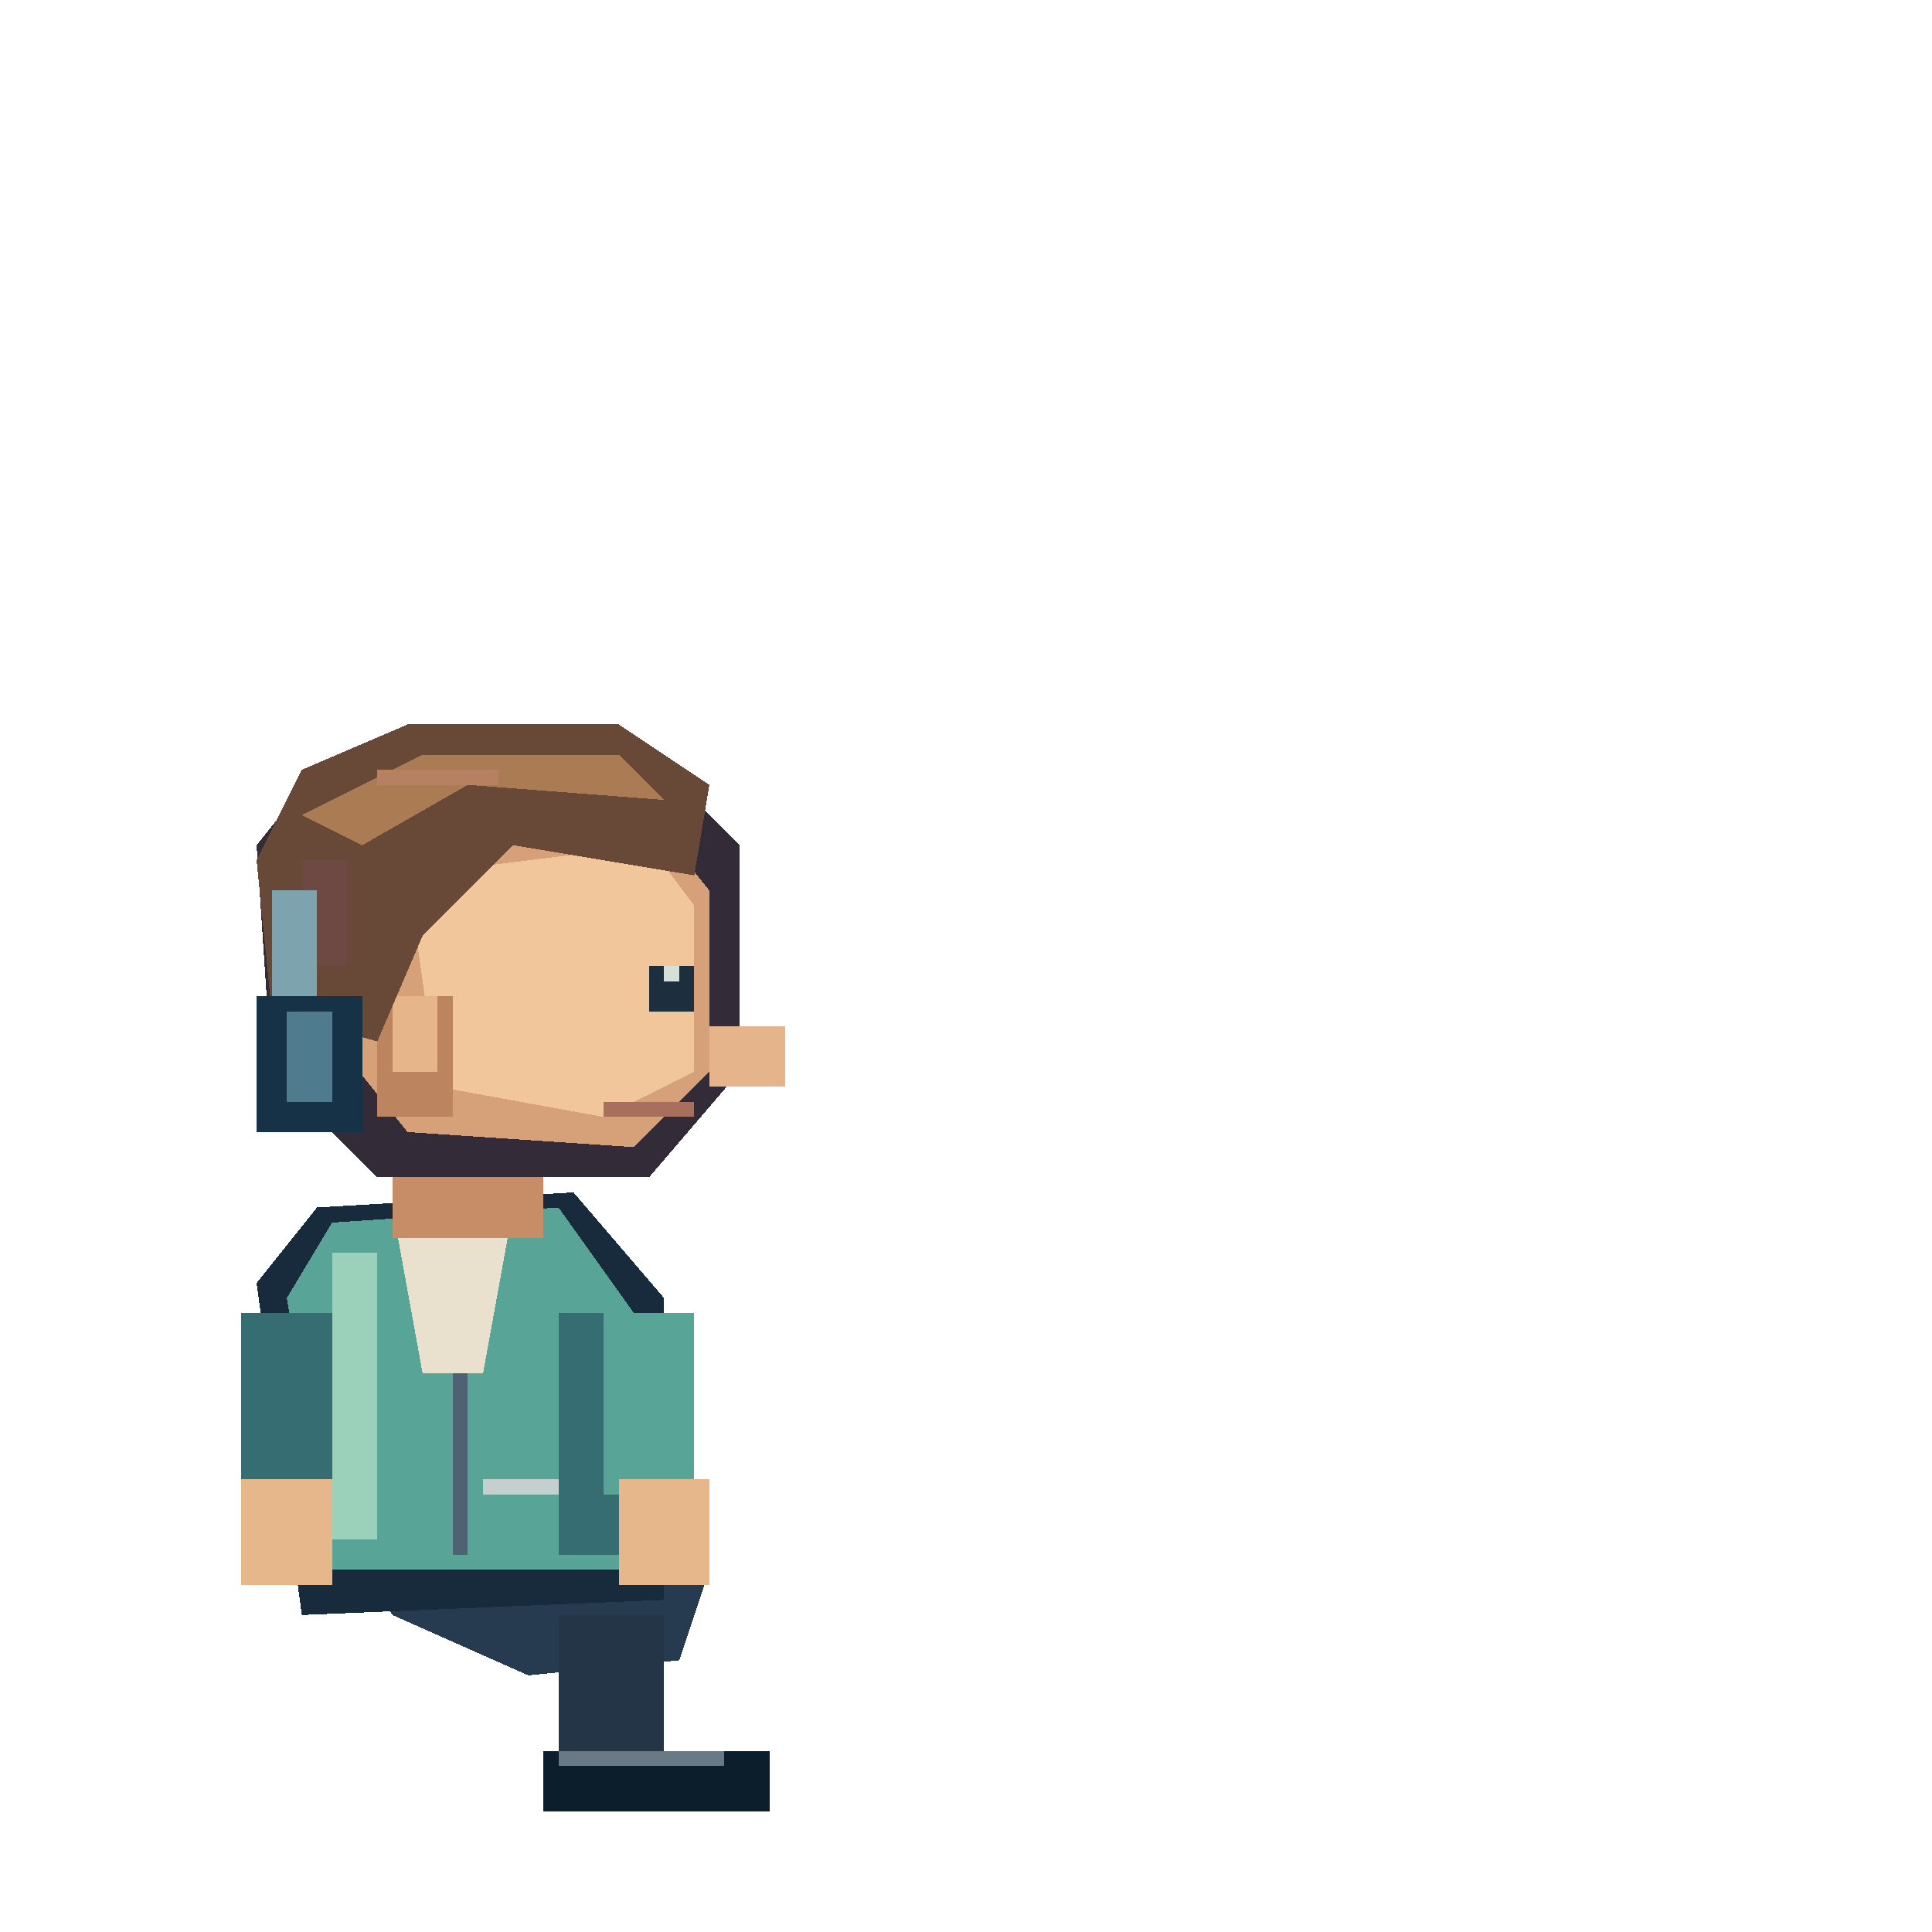
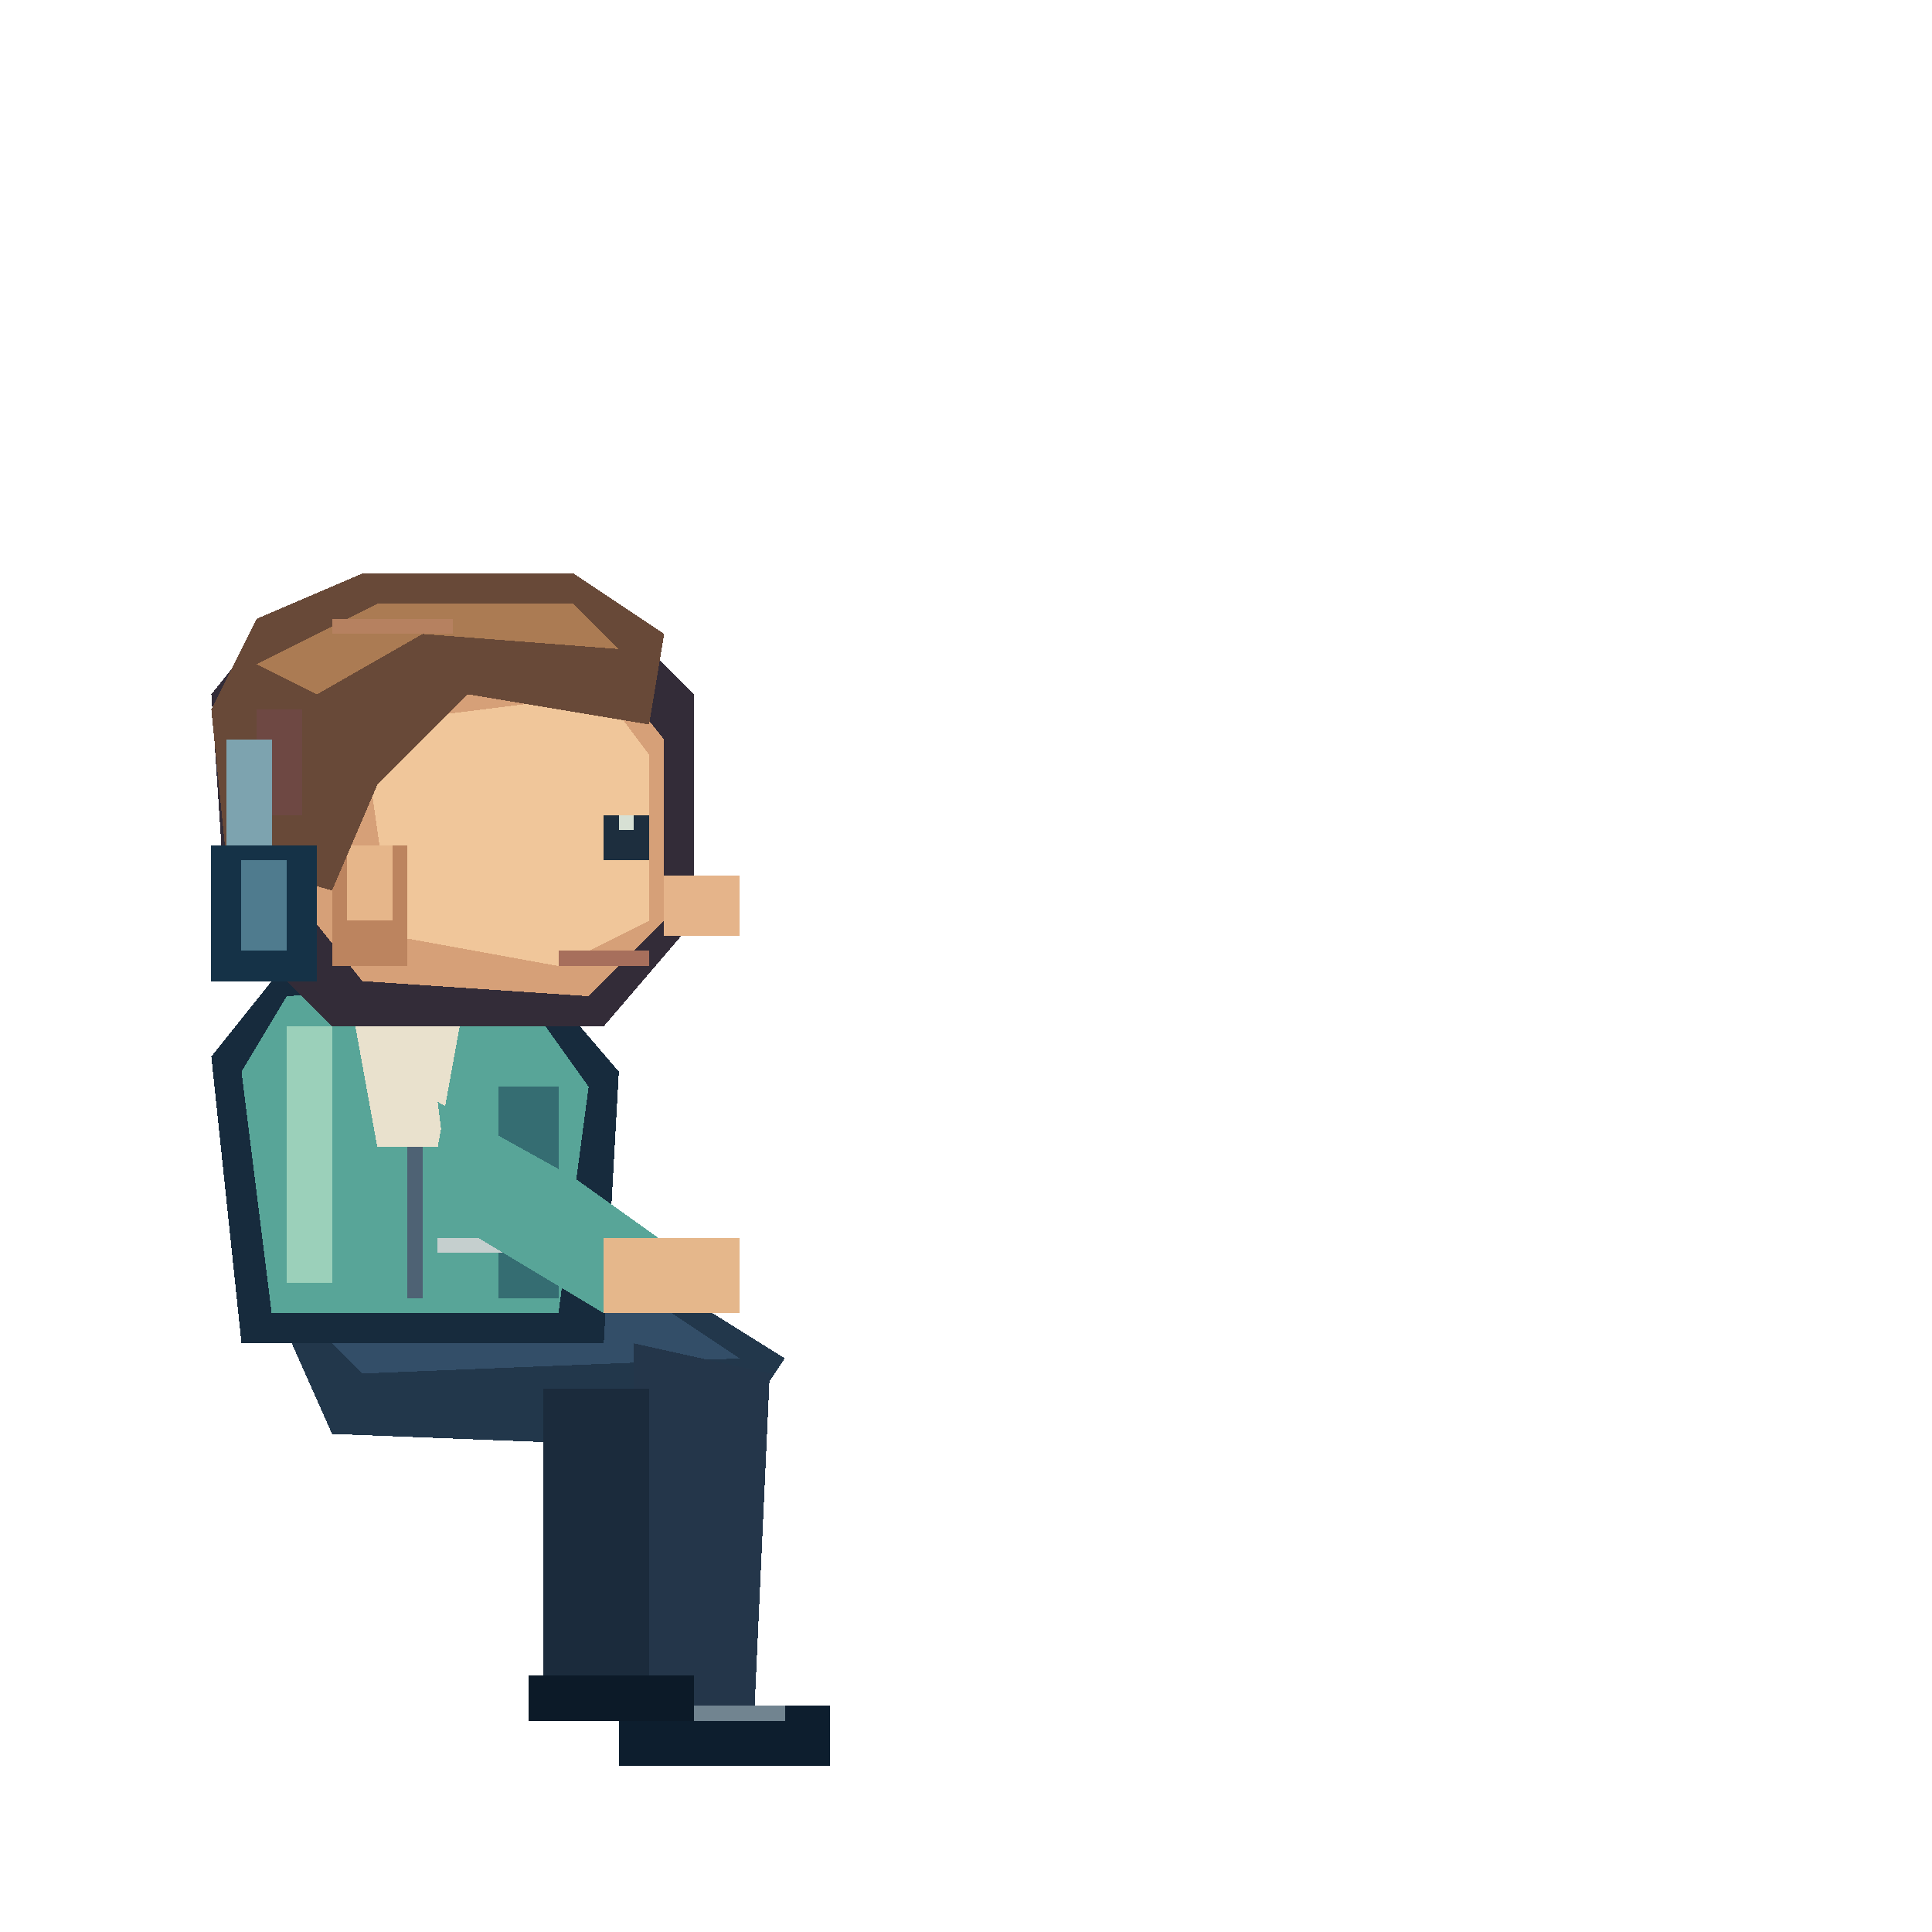
<svg xmlns="http://www.w3.org/2000/svg" width="128" height="128" viewBox="0 0 128 128" shape-rendering="crispEdges">
-   <polygon points="22,100 43,99 47,104 45,110 35,111 26,107" fill="#263b50" />
-   <rect x="37" y="107" width="7" height="10" fill="#243548" />
-   <rect x="36" y="116" width="15" height="4" fill="#0c1d2c" />
-   <rect x="37" y="116" width="11" height="1" fill="#687985" />
-   <polygon points="21,80 38,79 44,86 44,106 20,107 17,85" fill="#172b3d" />
-   <polygon points="22,81 37,80 42,87 41,104 22,104 19,86" fill="#58a598" />
-   <rect x="22" y="83" width="3" height="19" fill="#9bd0ba" />
-   <rect x="37" y="87" width="4" height="16" fill="#356d72" />
-   <polygon points="26,80 34,80 32,91 28,91" fill="#e9e1cd" />
-   <rect x="30" y="91" width="1" height="12" fill="#4e6274" />
-   <rect x="32" y="98" width="5" height="1" fill="#c5cfce" />
-   <rect x="26" y="74" width="10" height="8" fill="#c68d67" />
-   <polygon points="17,56 21,51 43,50 49,56 49,71 43,78 25,78 18,71" fill="#332c38" />
-   <polygon points="23,56 43,54 47,59 47,71 42,76 27,75 23,70" fill="#d6a078" />
-   <polygon points="27,58 43,56 46,60 46,71 40,74 29,72" fill="#f0c69a" />
-   <rect x="43" y="64" width="3" height="3" fill="#1d2e3e" />
-   <rect x="44" y="64" width="1" height="1" fill="#d7e0d4" />
-   <rect x="47" y="68" width="5" height="4" fill="#e5b48a" />
-   <rect x="40" y="73" width="6" height="1" fill="#a76f5c" />
-   <rect x="25" y="66" width="5" height="8" fill="#bc845f" />
-   <rect x="26" y="66" width="3" height="5" fill="#e6b68a" />
-   <polygon points="17,57 20,51 27,48 41,48 47,52 46,58 34,56 28,62 25,69 18,67" fill="#684938" />
-   <polygon points="20,54 28,50 41,50 44,53 31,52 24,56" fill="#ab7b53" />
-   <rect x="20" y="57" width="3" height="7" fill="#6e4843" />
-   <rect x="25" y="51" width="8" height="1" fill="#b68160" />
-   <rect x="18" y="59" width="3" height="12" fill="#7da3af" />
-   <rect x="17" y="66" width="7" height="9" fill="#153247" />
-   <rect x="19" y="67" width="3" height="6" fill="#4f7b8e" />
-   <rect x="16" y="87" width="6" height="12" fill="#356d72" />
-   <rect x="16" y="98" width="6" height="7" fill="#e5b78b" />
-   <rect x="40" y="87" width="6" height="12" fill="#58a598" />
-   <rect x="41" y="98" width="6" height="7" fill="#e5b78b" />
+   <polygon points="18,86 44,85 52,90 48,96 22,95" fill="#22374b" />
+   <polygon points="20,87 43,86 49,90 24,91" fill="#334e68" />
+   <polygon points="42,89 51,91 50,113 42,113" fill="#24364a" />
+   <polygon points="36,92 43,92 43,111 36,111" fill="#1b2b3c" />
+   <rect x="41" y="113" width="14" height="4" fill="#0d1e2e" />
+   <rect x="42" y="113" width="10" height="1" fill="#718490" />
+   <rect x="35" y="111" width="11" height="3" fill="#0c1a28" />
+   <polygon points="18,65 35,64 41,71 40,89 16,89 14,70" fill="#172b3d" />
+   <polygon points="19,66 34,65 39,72 37,87 18,87 16,71" fill="#58a598" />
+   <rect x="19" y="68" width="3" height="17" fill="#9bd0ba" />
+   <rect x="33" y="72" width="4" height="14" fill="#356d72" />
+   <polygon points="23,65 31,65 29,76 25,76" fill="#e9e1cd" />
+   <rect x="27" y="76" width="1" height="10" fill="#4e6274" />
+   <rect x="29" y="82" width="5" height="1" fill="#c5cfce" />
+   <rect x="23" y="59" width="10" height="8" fill="#c68d67" />
+   <polygon points="14,46 18,41 40,40 46,46 46,61 40,68 22,68 15,61" fill="#332c38" />
+   <polygon points="20,46 40,44 44,49 44,61 39,66 24,65 20,60" fill="#d6a078" />
+   <polygon points="24,48 40,46 43,50 43,61 37,64 26,62" fill="#f0c69a" />
+   <rect x="40" y="54" width="3" height="3" fill="#1d2e3e" />
+   <rect x="41" y="54" width="1" height="1" fill="#d7e0d4" />
+   <rect x="44" y="58" width="5" height="4" fill="#e5b48a" />
+   <rect x="37" y="63" width="6" height="1" fill="#a76f5c" />
+   <rect x="22" y="56" width="5" height="8" fill="#bc845f" />
+   <rect x="23" y="56" width="3" height="5" fill="#e6b68a" />
+   <polygon points="14,47 17,41 24,38 38,38 44,42 43,48 31,46 25,52 22,59 15,57" fill="#684938" />
+   <polygon points="17,44 25,40 38,40 41,43 28,42 21,46" fill="#ab7b53" />
+   <rect x="17" y="47" width="3" height="7" fill="#6e4843" />
+   <rect x="22" y="41" width="8" height="1" fill="#b68160" />
+   <rect x="15" y="49" width="3" height="12" fill="#7da3af" />
+   <rect x="14" y="56" width="7" height="9" fill="#153247" />
+   <rect x="16" y="57" width="3" height="6" fill="#4f7b8e" />
+   <polygon points="29,73 38,78 45,83 40,87 30,81" fill="#58a598" />
+   <rect x="40" y="82" width="9" height="5" fill="#e5b78b" />
</svg>
